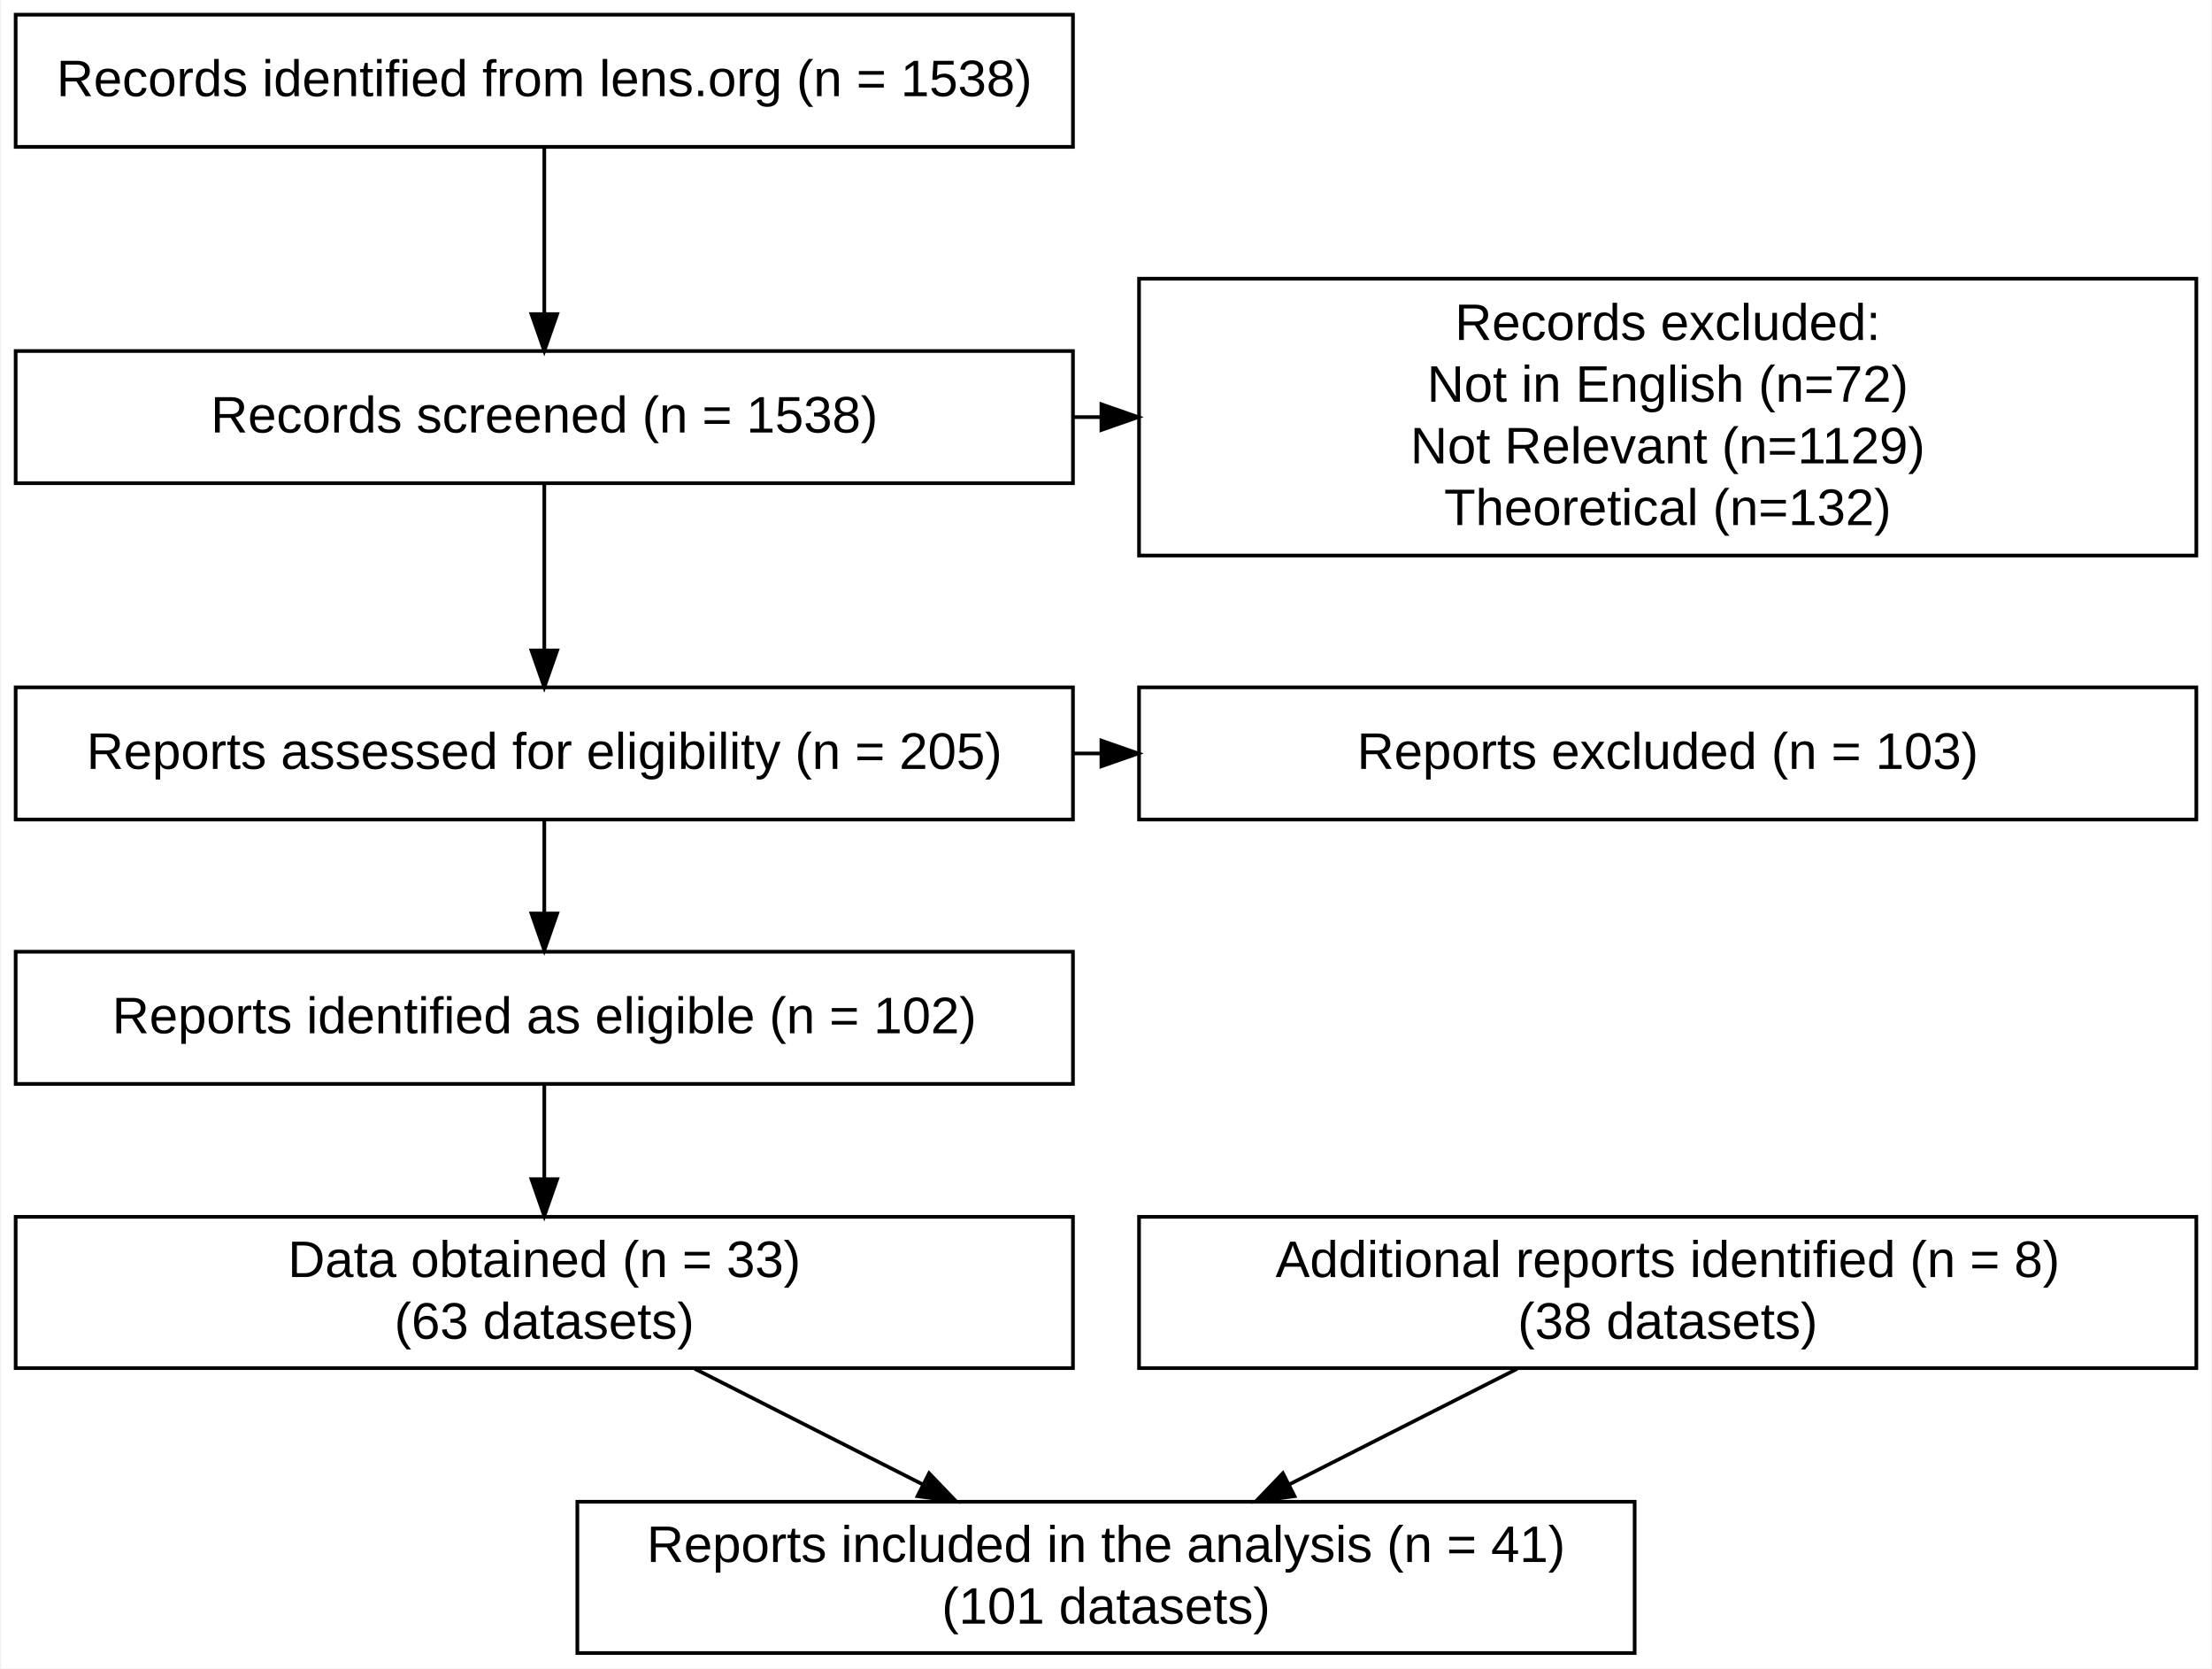
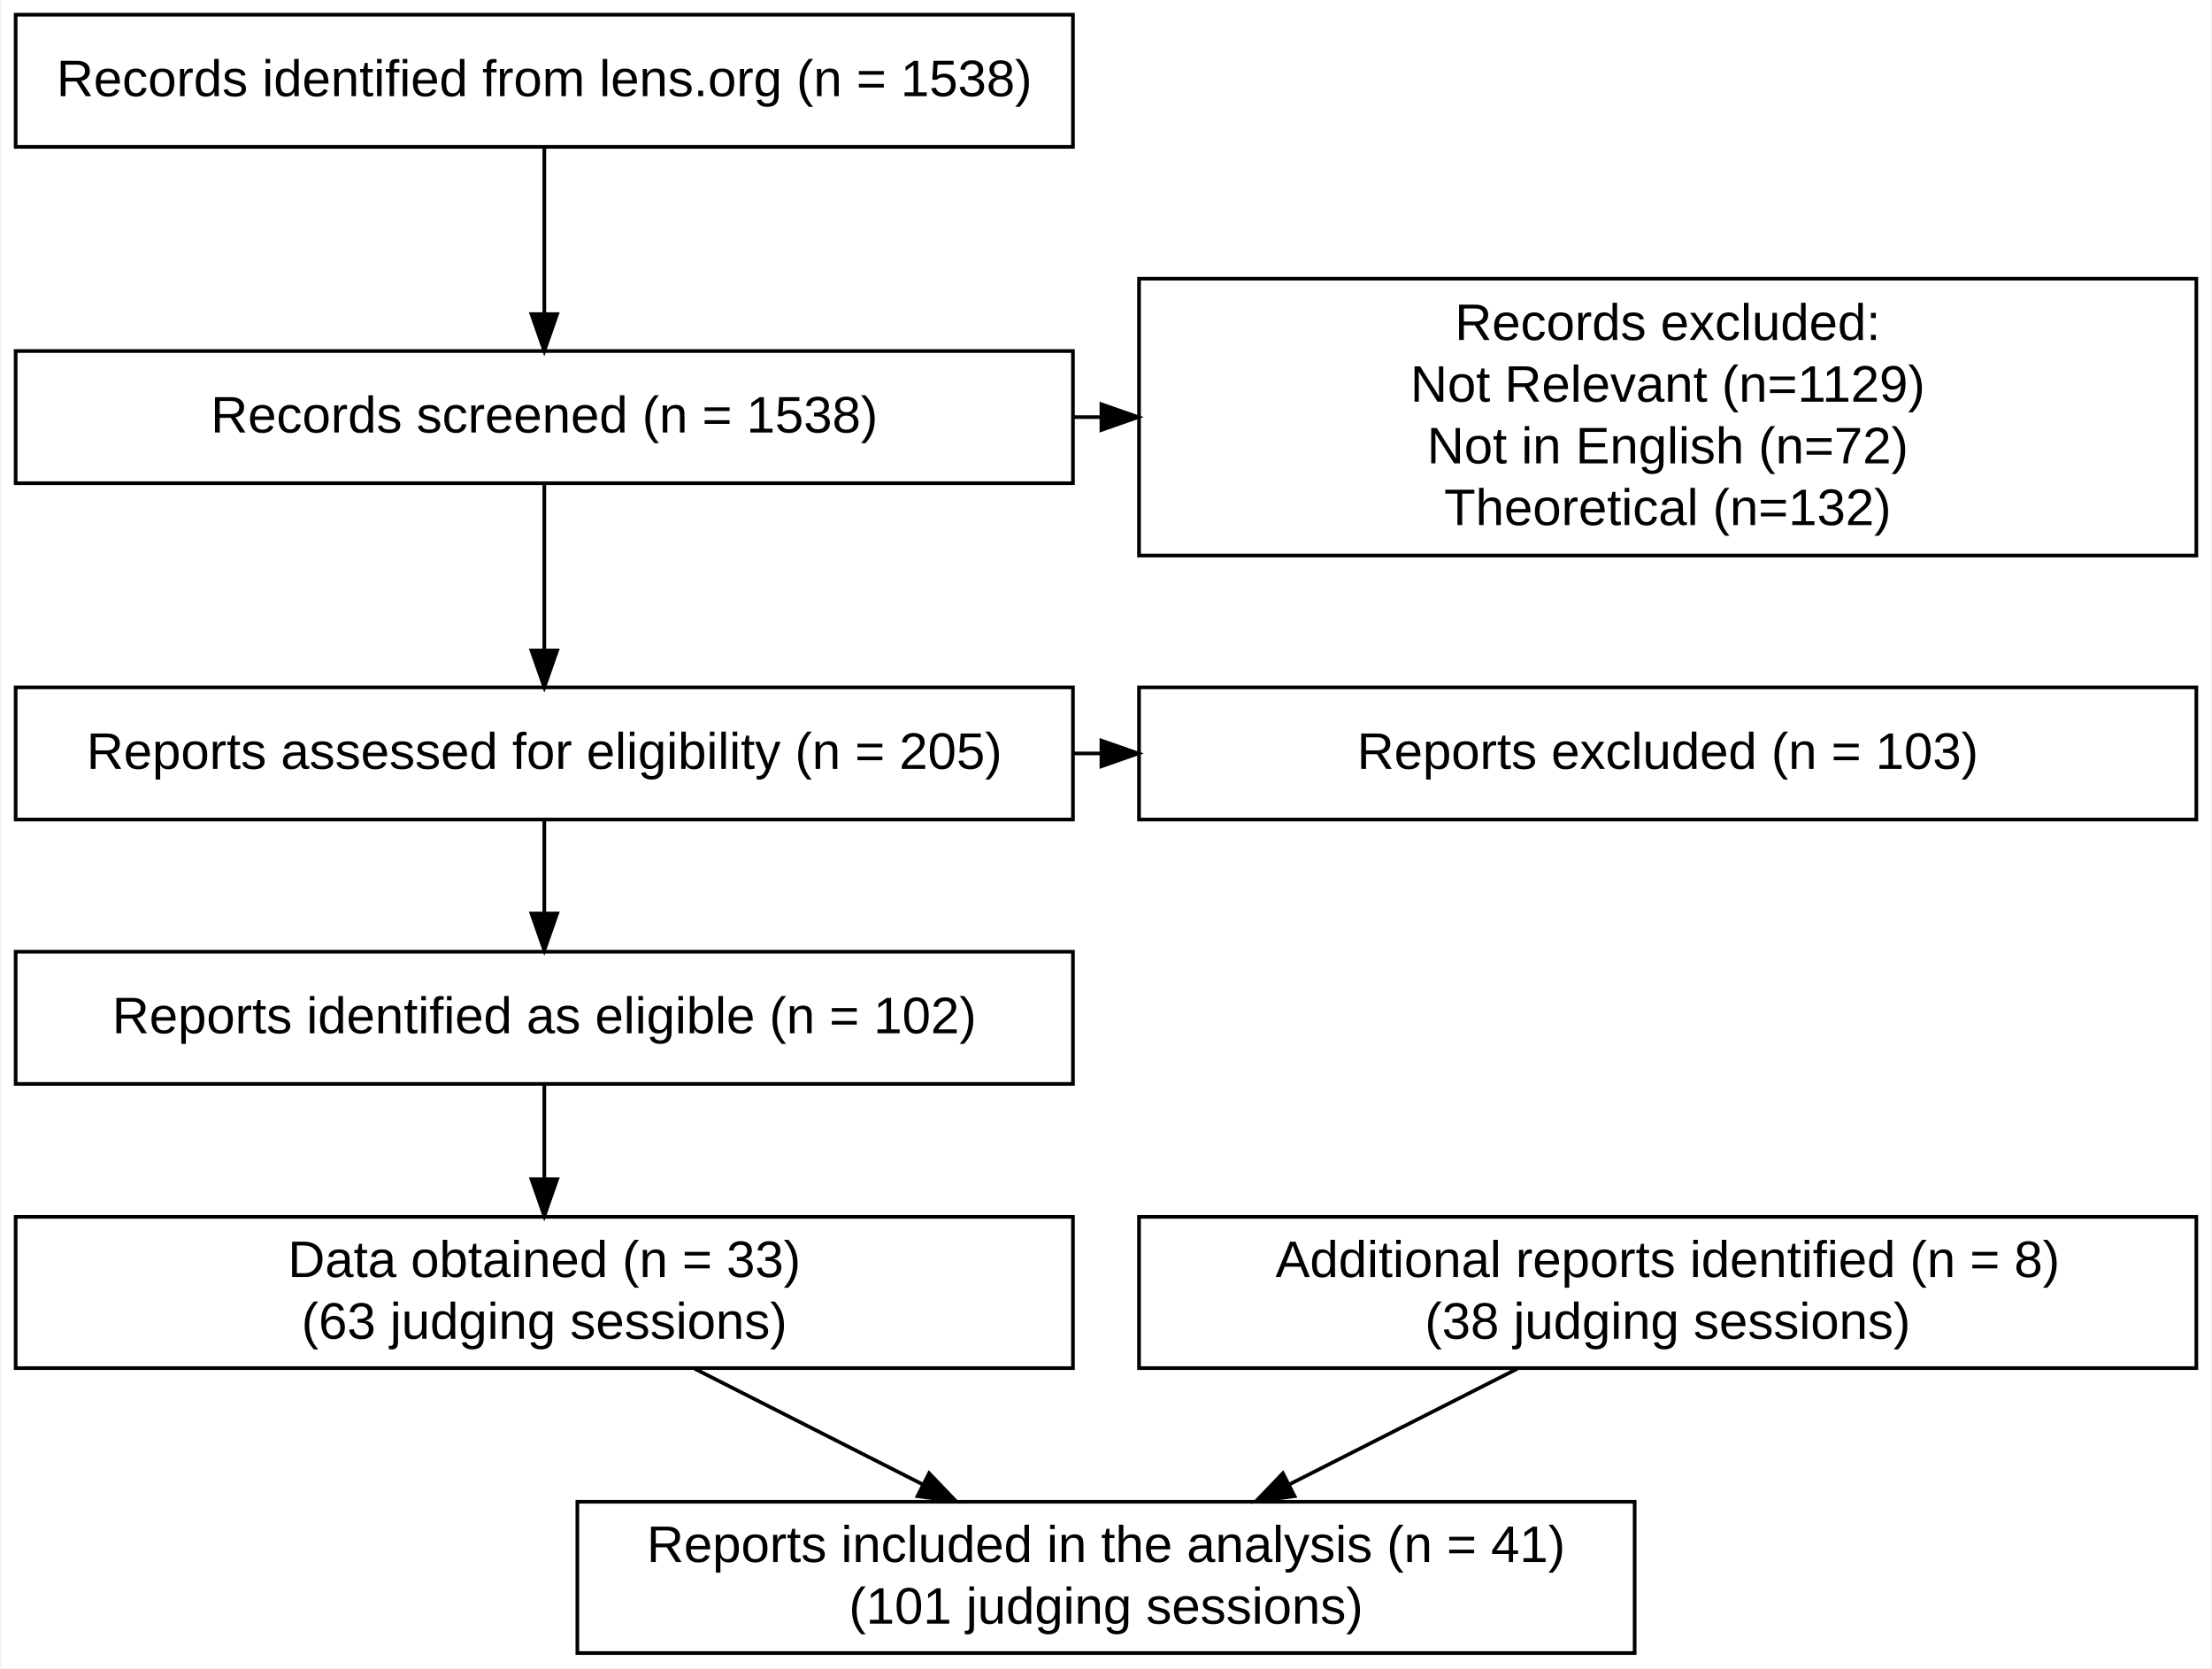
<svg xmlns="http://www.w3.org/2000/svg" width="602pt" height="454pt" viewBox="0.00 0.00 602.00 454.40">
  <g id="graph0" class="graph" transform="scale(1 1) rotate(0) translate(4 450.4)">
    <polygon fill="#ffffff" stroke="transparent" points="-4,4 -4,-450.4 598,-450.4 598,4 -4,4" />
    <g id="node1" class="node">
      <polygon fill="none" stroke="#000000" points="288,-446.4 0,-446.4 0,-410.4 288,-410.4 288,-446.4" />
      <text text-anchor="middle" x="144" y="-424.2" font-family="Arial" font-size="14.00" fill="#000000">Records identified from lens.org (n = 1538)</text>
    </g>
    <g id="node2" class="node">
      <polygon fill="none" stroke="#000000" points="288,-354.8 0,-354.8 0,-318.8 288,-318.8 288,-354.8" />
      <text text-anchor="middle" x="144" y="-332.6" font-family="Arial" font-size="14.00" fill="#000000">Records screened (n = 1538)</text>
    </g>
    <g id="edge1" class="edge">
      <path fill="none" stroke="#000000" d="M144,-410.303C144,-397.38 144,-379.745 144,-364.988" />
      <polygon fill="#000000" stroke="#000000" points="147.5,-364.86 144,-354.86 140.5,-364.86 147.5,-364.86" />
    </g>
    <g id="node3" class="node">
      <polygon fill="none" stroke="#000000" points="288,-263.2 0,-263.2 0,-227.2 288,-227.2 288,-263.2" />
      <text text-anchor="middle" x="144" y="-241" font-family="Arial" font-size="14.00" fill="#000000">Reports assessed for eligibility (n = 205)</text>
    </g>
    <g id="edge2" class="edge">
      <path fill="none" stroke="#000000" d="M144,-318.703C144,-305.781 144,-288.145 144,-273.388" />
      <polygon fill="#000000" stroke="#000000" points="147.5,-273.26 144,-263.26 140.5,-273.26 147.5,-273.26" />
    </g>
    <g id="node6" class="node">
      <polygon fill="none" stroke="#000000" points="594,-374.5 306,-374.5 306,-299.1 594,-299.1 594,-374.5" />
      <text text-anchor="middle" x="450" y="-357.8" font-family="Arial" font-size="14.00" fill="#000000">Records excluded: </text>
-       <text text-anchor="middle" x="450" y="-341" font-family="Arial" font-size="14.00" fill="#000000"> Not in English (n=72)</text>
-       <text text-anchor="middle" x="450" y="-324.2" font-family="Arial" font-size="14.00" fill="#000000">Not Relevant (n=1129)</text>
+       <text text-anchor="middle" x="450" y="-341" font-family="Arial" font-size="14.00" fill="#000000"> Not Relevant (n=1129)</text>
+       <text text-anchor="middle" x="450" y="-324.2" font-family="Arial" font-size="14.00" fill="#000000">Not in English (n=72)</text>
      <text text-anchor="middle" x="450" y="-307.4" font-family="Arial" font-size="14.00" fill="#000000">Theoretical (n=132)</text>
    </g>
    <g id="edge5" class="edge">
      <path fill="none" stroke="#000000" d="M288.035,-336.8C290.526,-336.8 293.017,-336.8 295.509,-336.8" />
      <polygon fill="#000000" stroke="#000000" points="295.75,-340.3 305.75,-336.8 295.75,-333.3 295.75,-340.3" />
    </g>
    <g id="node4" class="node">
      <polygon fill="none" stroke="#000000" points="288,-191.2 0,-191.2 0,-155.2 288,-155.2 288,-191.2" />
      <text text-anchor="middle" x="144" y="-169" font-family="Arial" font-size="14.00" fill="#000000">Reports identified as eligible (n = 102)</text>
    </g>
    <g id="edge3" class="edge">
      <path fill="none" stroke="#000000" d="M144,-227.031C144,-219.331 144,-210.174 144,-201.617" />
      <polygon fill="#000000" stroke="#000000" points="147.5,-201.613 144,-191.613 140.5,-201.613 147.5,-201.613" />
    </g>
    <g id="node7" class="node">
      <polygon fill="none" stroke="#000000" points="594,-263.2 306,-263.2 306,-227.2 594,-227.2 594,-263.2" />
      <text text-anchor="middle" x="450" y="-241" font-family="Arial" font-size="14.00" fill="#000000">Reports excluded (n = 103)</text>
    </g>
    <g id="edge6" class="edge">
      <path fill="none" stroke="#000000" d="M288.035,-245.2C290.526,-245.2 293.017,-245.2 295.509,-245.2" />
      <polygon fill="#000000" stroke="#000000" points="295.75,-248.7 305.75,-245.2 295.75,-241.7 295.75,-248.7" />
    </g>
    <g id="node5" class="node">
      <polygon fill="none" stroke="#000000" points="288,-119.002 0,-119.002 0,-77.798 288,-77.798 288,-119.002" />
      <text text-anchor="middle" x="144" y="-102.6" font-family="Arial" font-size="14.00" fill="#000000">Data obtained (n = 33)</text>
-       <text text-anchor="middle" x="144" y="-85.8" font-family="Arial" font-size="14.00" fill="#000000">(63 datasets)</text>
+       <text text-anchor="middle" x="144" y="-85.8" font-family="Arial" font-size="14.00" fill="#000000">(63 judging sessions)</text>
    </g>
    <g id="edge4" class="edge">
      <path fill="none" stroke="#000000" d="M144,-155.093C144,-147.408 144,-138.227 144,-129.514" />
      <polygon fill="#000000" stroke="#000000" points="147.5,-129.251 144,-119.251 140.5,-129.251 147.5,-129.251" />
    </g>
    <g id="node9" class="node">
      <polygon fill="none" stroke="#000000" points="441,-41.402 153,-41.402 153,-.198 441,-.198 441,-41.402" />
      <text text-anchor="middle" x="297" y="-25" font-family="Arial" font-size="14.00" fill="#000000">Reports included in the analysis (n = 41)</text>
-       <text text-anchor="middle" x="297" y="-8.2" font-family="Arial" font-size="14.00" fill="#000000">(101 datasets)</text>
+       <text text-anchor="middle" x="297" y="-8.2" font-family="Arial" font-size="14.00" fill="#000000">(101 judging sessions)</text>
    </g>
    <g id="edge8" class="edge">
      <path fill="none" stroke="#000000" d="M185.001,-77.605C204.114,-67.91 227.027,-56.29 247.134,-46.092" />
      <polygon fill="#000000" stroke="#000000" points="248.816,-49.163 256.151,-41.518 245.649,-42.92 248.816,-49.163" />
    </g>
    <g id="node8" class="node">
      <polygon fill="none" stroke="#000000" points="594,-119.002 306,-119.002 306,-77.798 594,-77.798 594,-119.002" />
      <text text-anchor="middle" x="450" y="-102.6" font-family="Arial" font-size="14.00" fill="#000000">Additional reports identified (n = 8)</text>
-       <text text-anchor="middle" x="450" y="-85.8" font-family="Arial" font-size="14.00" fill="#000000">(38 datasets)</text>
+       <text text-anchor="middle" x="450" y="-85.8" font-family="Arial" font-size="14.00" fill="#000000">(38 judging sessions)</text>
    </g>
    <g id="edge7" class="edge">
      <path fill="none" stroke="#000000" d="M408.999,-77.605C389.885,-67.91 366.973,-56.29 346.866,-46.092" />
      <polygon fill="#000000" stroke="#000000" points="348.351,-42.92 337.849,-41.518 345.184,-49.163 348.351,-42.92" />
    </g>
  </g>
</svg>
